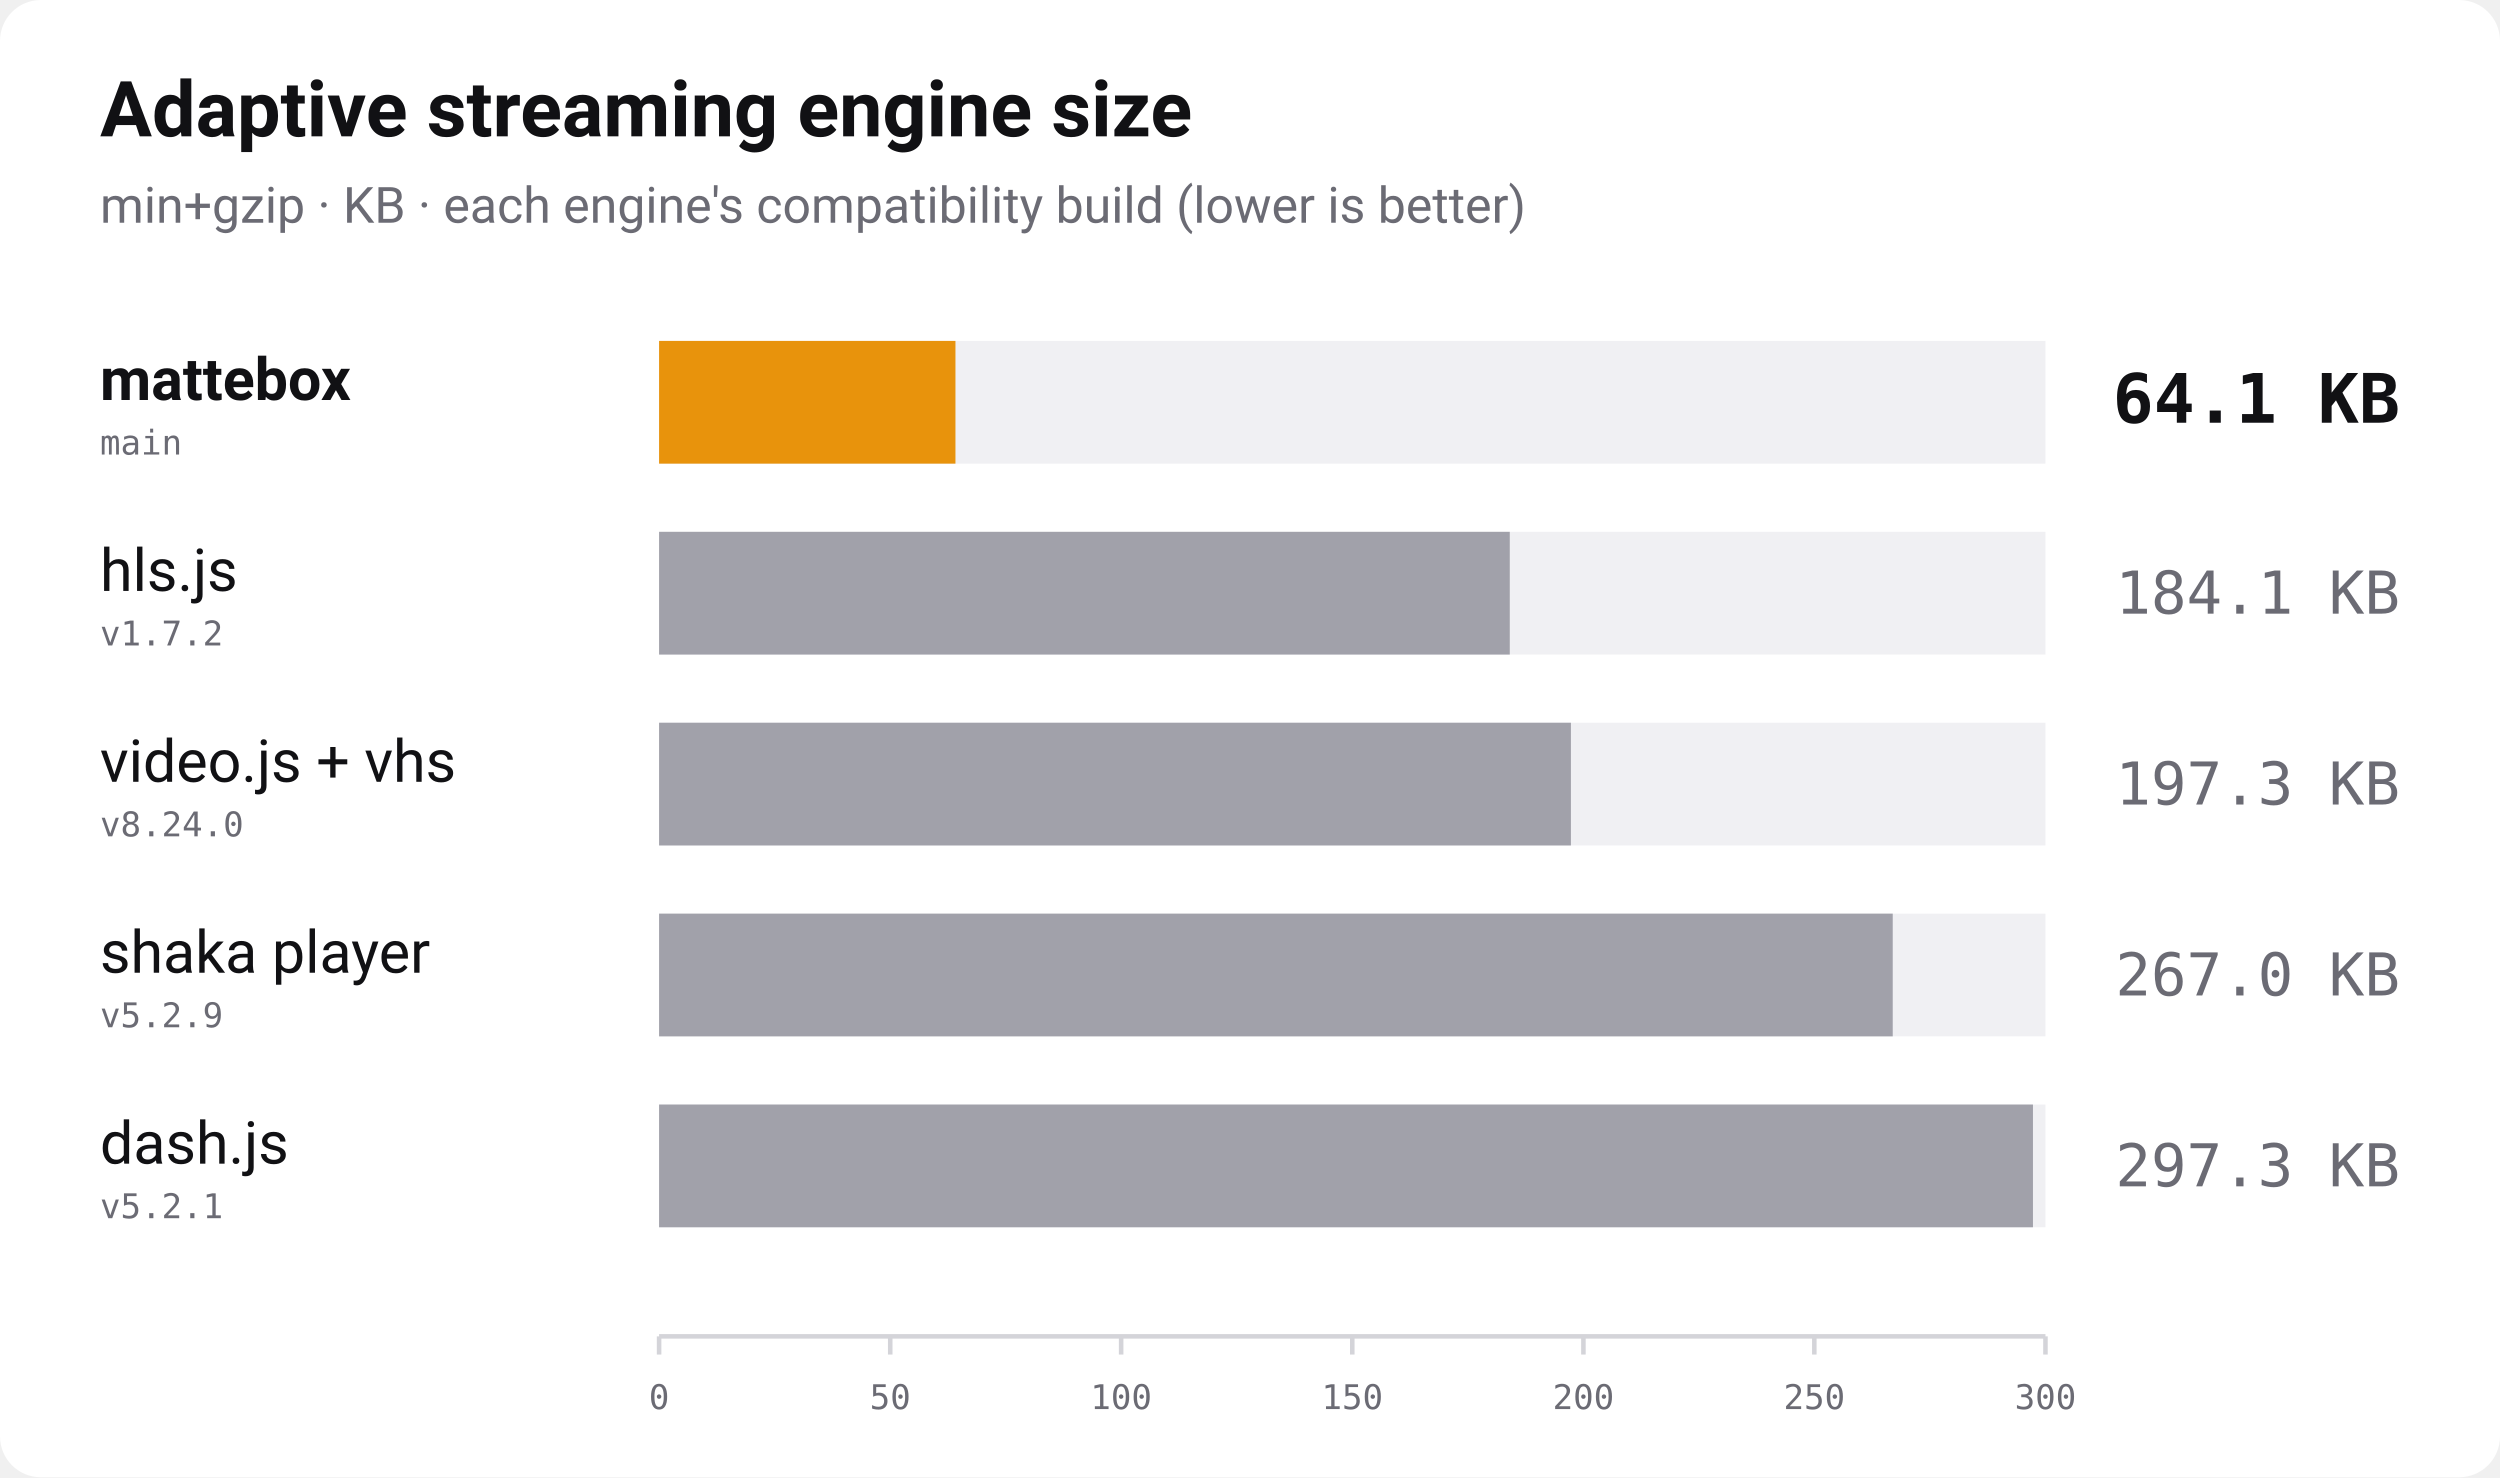
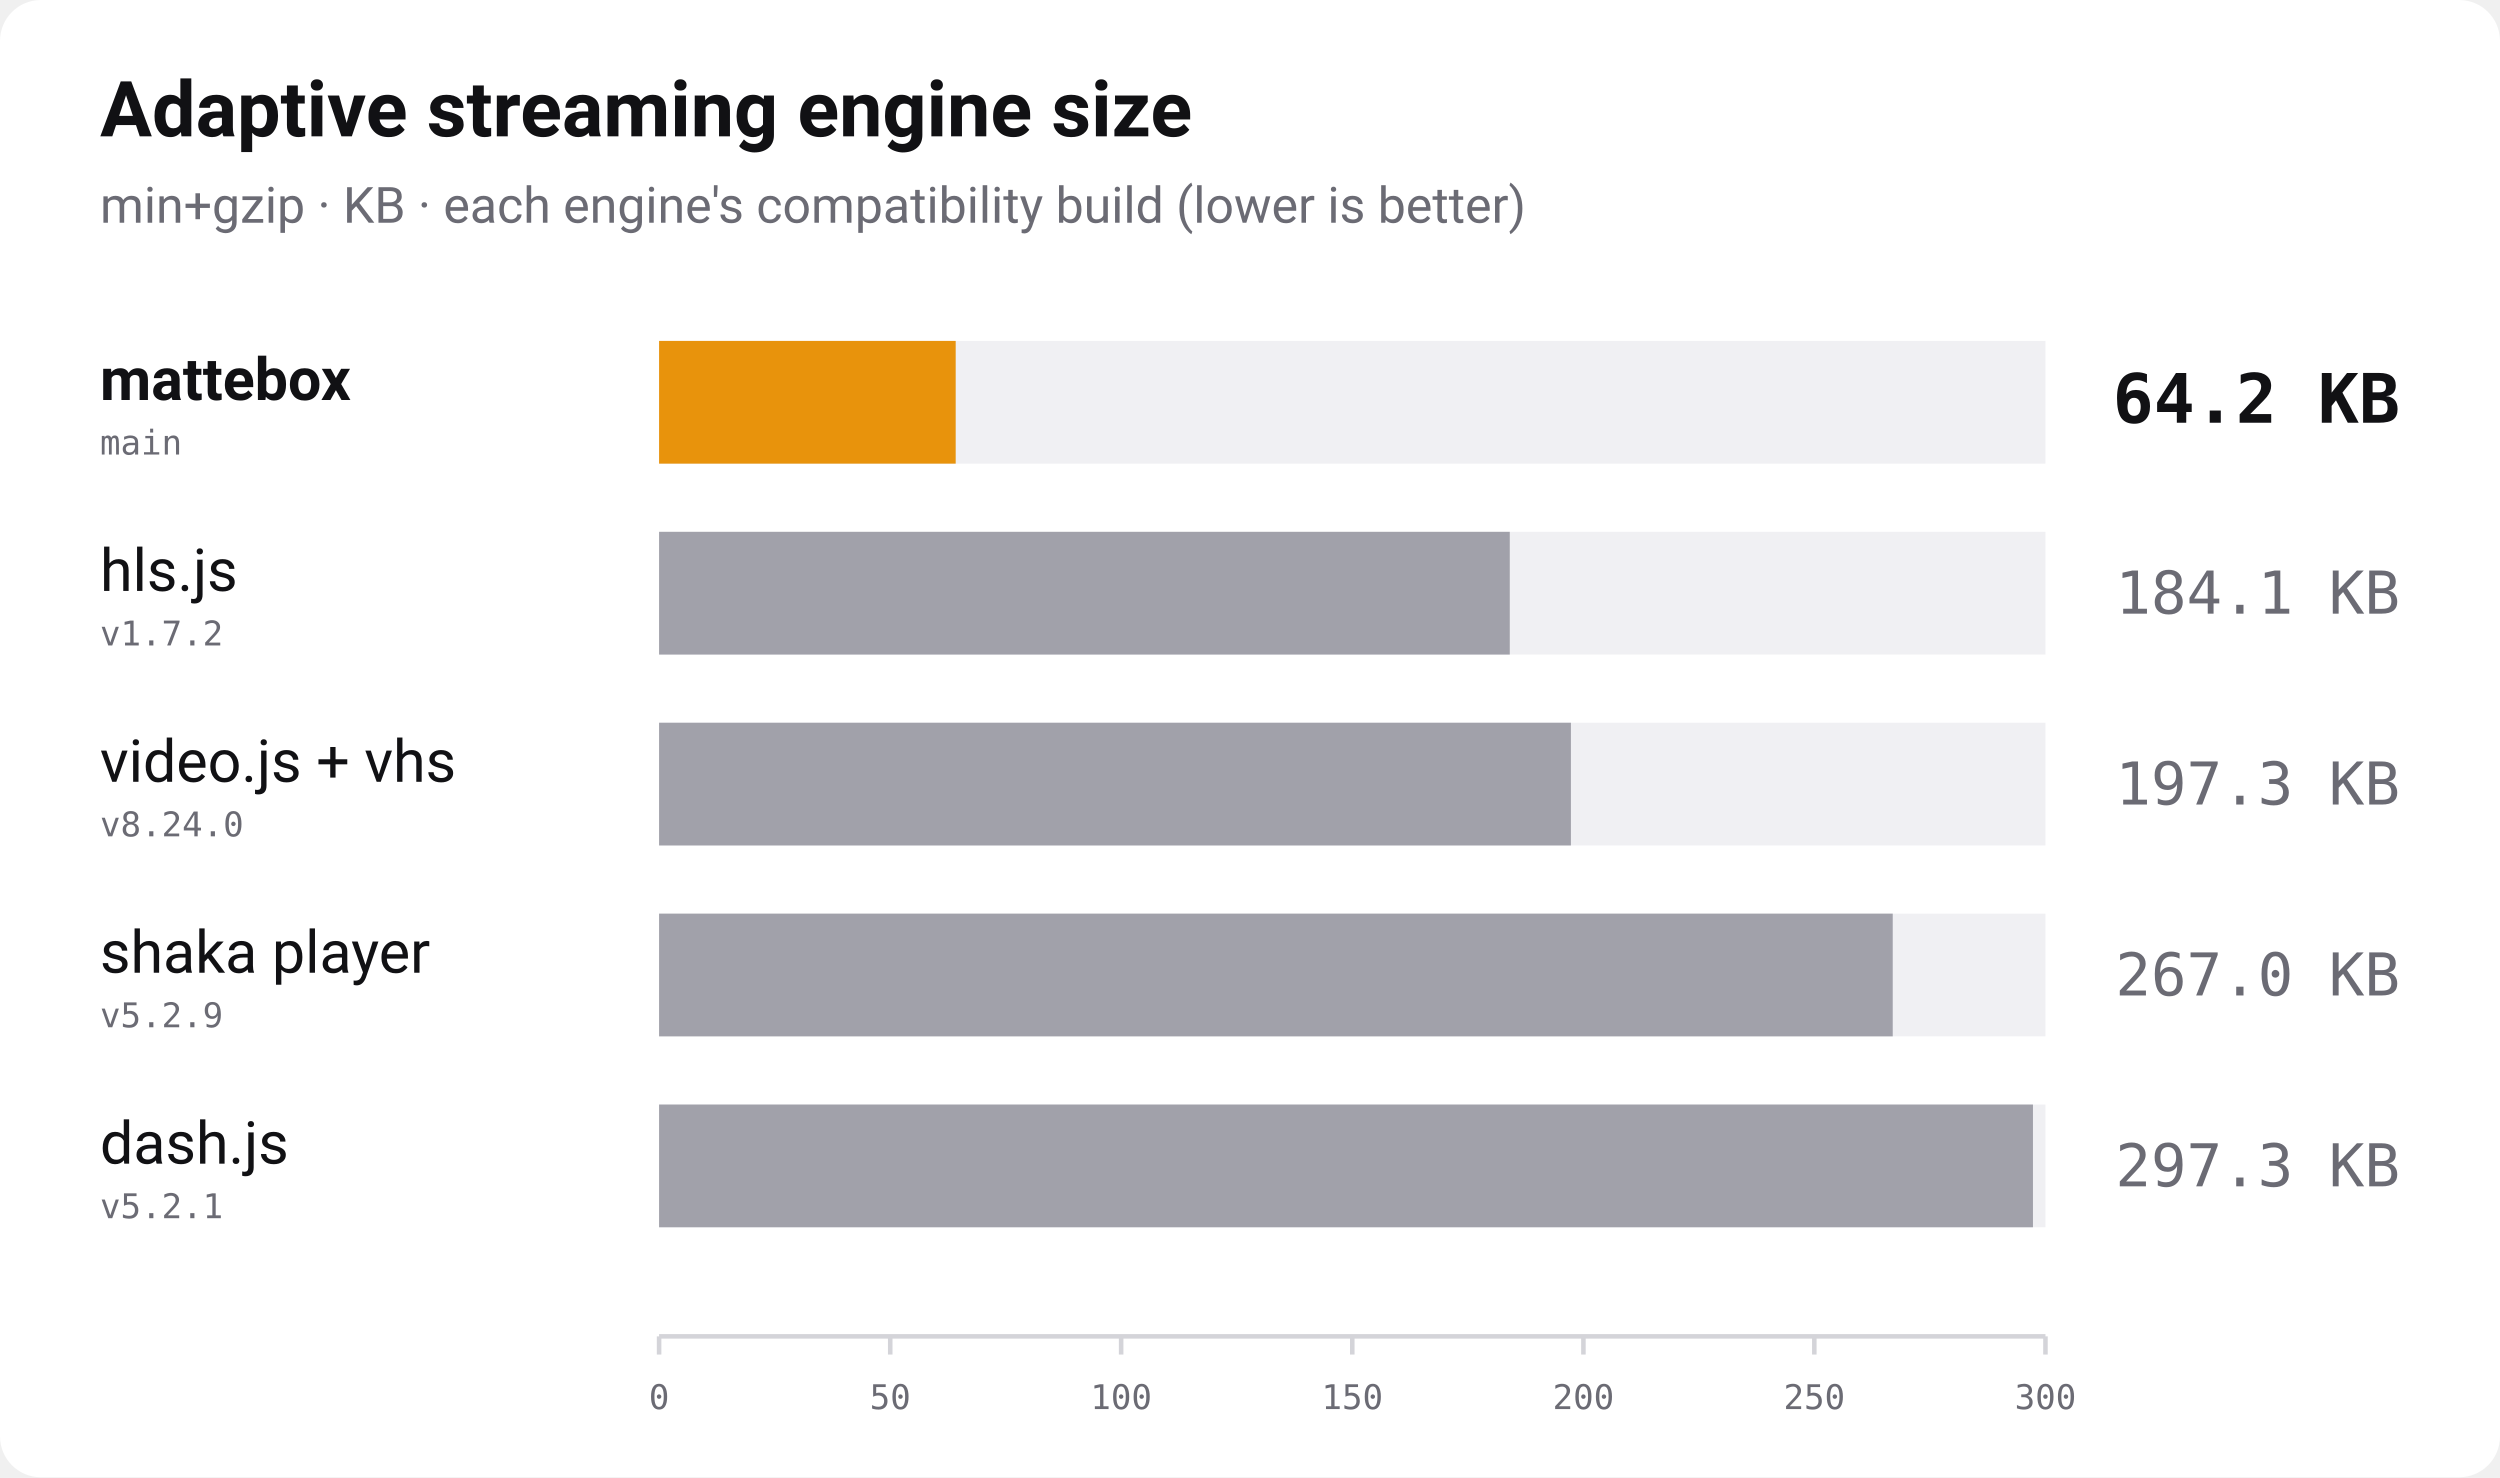
<svg xmlns="http://www.w3.org/2000/svg" width="1100" height="650" viewBox="0 0 1100 650" role="img" aria-label="Bundle size of adaptive streaming players, min+gzip, lower is better">
  <rect width="1100" height="650" rx="18" fill="#ffffff" />
  <text x="44" y="60" font-family="-apple-system, 'Segoe UI', Roboto, Helvetica, Arial, sans-serif" font-size="34" font-weight="700" fill="#111114">Adaptive streaming engine size</text>
  <text x="44" y="98" font-family="-apple-system, 'Segoe UI', Roboto, Helvetica, Arial, sans-serif" font-size="22" fill="#6b6b74">min+gzip · KB · each engine's compatibility build (lower is better)</text>
  <text x="44" y="176" font-family="-apple-system, 'Segoe UI', Roboto, Helvetica, Arial, sans-serif" font-size="26" font-weight="700" fill="#111114">mattebox</text>
  <text x="44" y="200" font-family="ui-monospace, 'SF Mono', Menlo, Consolas, monospace" font-size="15" fill="#6b6b74">main</text>
  <rect x="290" y="150" width="610" height="54" fill="#f0f0f3" />
-   <rect x="290" y="150" width="130.4" height="54" fill="#e8930c" />
-   <text x="1056" y="186" text-anchor="end" font-family="ui-monospace, 'SF Mono', Menlo, Consolas, monospace" font-size="30" font-weight="700" fill="#111114">64.1 KB</text>
+   <rect x="290" y="150" width="130.5" height="54" fill="#e8930c" />
+   <text x="1056" y="186" text-anchor="end" font-family="ui-monospace, 'SF Mono', Menlo, Consolas, monospace" font-size="30" font-weight="700" fill="#111114">64.2 KB</text>
  <text x="44" y="260" font-family="-apple-system, 'Segoe UI', Roboto, Helvetica, Arial, sans-serif" font-size="26" font-weight="400" fill="#111114">hls.js</text>
  <text x="44" y="284" font-family="ui-monospace, 'SF Mono', Menlo, Consolas, monospace" font-size="15" fill="#6b6b74">v1.7.2</text>
  <rect x="290" y="234" width="610" height="54" fill="#f0f0f3" />
  <rect x="290" y="234" width="374.3" height="54" fill="#a1a1aa" />
  <text x="1056" y="270" text-anchor="end" font-family="ui-monospace, 'SF Mono', Menlo, Consolas, monospace" font-size="26" font-weight="400" fill="#6b6b74">184.1 KB</text>
  <text x="44" y="344" font-family="-apple-system, 'Segoe UI', Roboto, Helvetica, Arial, sans-serif" font-size="26" font-weight="400" fill="#111114">video.js + vhs</text>
  <text x="44" y="368" font-family="ui-monospace, 'SF Mono', Menlo, Consolas, monospace" font-size="15" fill="#6b6b74">v8.24.0</text>
  <rect x="290" y="318" width="610" height="54" fill="#f0f0f3" />
  <rect x="290" y="318" width="401.2" height="54" fill="#a1a1aa" />
  <text x="1056" y="354" text-anchor="end" font-family="ui-monospace, 'SF Mono', Menlo, Consolas, monospace" font-size="26" font-weight="400" fill="#6b6b74">197.3 KB</text>
  <text x="44" y="428" font-family="-apple-system, 'Segoe UI', Roboto, Helvetica, Arial, sans-serif" font-size="26" font-weight="400" fill="#111114">shaka player</text>
  <text x="44" y="452" font-family="ui-monospace, 'SF Mono', Menlo, Consolas, monospace" font-size="15" fill="#6b6b74">v5.2.9</text>
  <rect x="290" y="402" width="610" height="54" fill="#f0f0f3" />
  <rect x="290" y="402" width="542.8" height="54" fill="#a1a1aa" />
  <text x="1056" y="438" text-anchor="end" font-family="ui-monospace, 'SF Mono', Menlo, Consolas, monospace" font-size="26" font-weight="400" fill="#6b6b74">267.0 KB</text>
  <text x="44" y="512" font-family="-apple-system, 'Segoe UI', Roboto, Helvetica, Arial, sans-serif" font-size="26" font-weight="400" fill="#111114">dash.js</text>
  <text x="44" y="536" font-family="ui-monospace, 'SF Mono', Menlo, Consolas, monospace" font-size="15" fill="#6b6b74">v5.2.1</text>
  <rect x="290" y="486" width="610" height="54" fill="#f0f0f3" />
  <rect x="290" y="486" width="604.5" height="54" fill="#a1a1aa" />
  <text x="1056" y="522" text-anchor="end" font-family="ui-monospace, 'SF Mono', Menlo, Consolas, monospace" font-size="26" font-weight="400" fill="#6b6b74">297.3 KB</text>
  <line x1="290" y1="588" x2="900" y2="588" stroke="#d4d4d9" stroke-width="2" />
  <line x1="290.0" y1="588" x2="290.0" y2="596" stroke="#d4d4d9" stroke-width="2" />
  <text x="290.0" y="620" text-anchor="middle" font-family="ui-monospace, 'SF Mono', Menlo, Consolas, monospace" font-size="15" fill="#6b6b74">0</text>
  <line x1="391.7" y1="588" x2="391.7" y2="596" stroke="#d4d4d9" stroke-width="2" />
  <text x="391.7" y="620" text-anchor="middle" font-family="ui-monospace, 'SF Mono', Menlo, Consolas, monospace" font-size="15" fill="#6b6b74">50</text>
  <line x1="493.3" y1="588" x2="493.3" y2="596" stroke="#d4d4d9" stroke-width="2" />
  <text x="493.3" y="620" text-anchor="middle" font-family="ui-monospace, 'SF Mono', Menlo, Consolas, monospace" font-size="15" fill="#6b6b74">100</text>
  <line x1="595.0" y1="588" x2="595.0" y2="596" stroke="#d4d4d9" stroke-width="2" />
  <text x="595.0" y="620" text-anchor="middle" font-family="ui-monospace, 'SF Mono', Menlo, Consolas, monospace" font-size="15" fill="#6b6b74">150</text>
  <line x1="696.7" y1="588" x2="696.7" y2="596" stroke="#d4d4d9" stroke-width="2" />
  <text x="696.7" y="620" text-anchor="middle" font-family="ui-monospace, 'SF Mono', Menlo, Consolas, monospace" font-size="15" fill="#6b6b74">200</text>
  <line x1="798.3" y1="588" x2="798.3" y2="596" stroke="#d4d4d9" stroke-width="2" />
  <text x="798.3" y="620" text-anchor="middle" font-family="ui-monospace, 'SF Mono', Menlo, Consolas, monospace" font-size="15" fill="#6b6b74">250</text>
  <line x1="900.0" y1="588" x2="900.0" y2="596" stroke="#d4d4d9" stroke-width="2" />
  <text x="900.0" y="620" text-anchor="middle" font-family="ui-monospace, 'SF Mono', Menlo, Consolas, monospace" font-size="15" fill="#6b6b74">300</text>
</svg>
